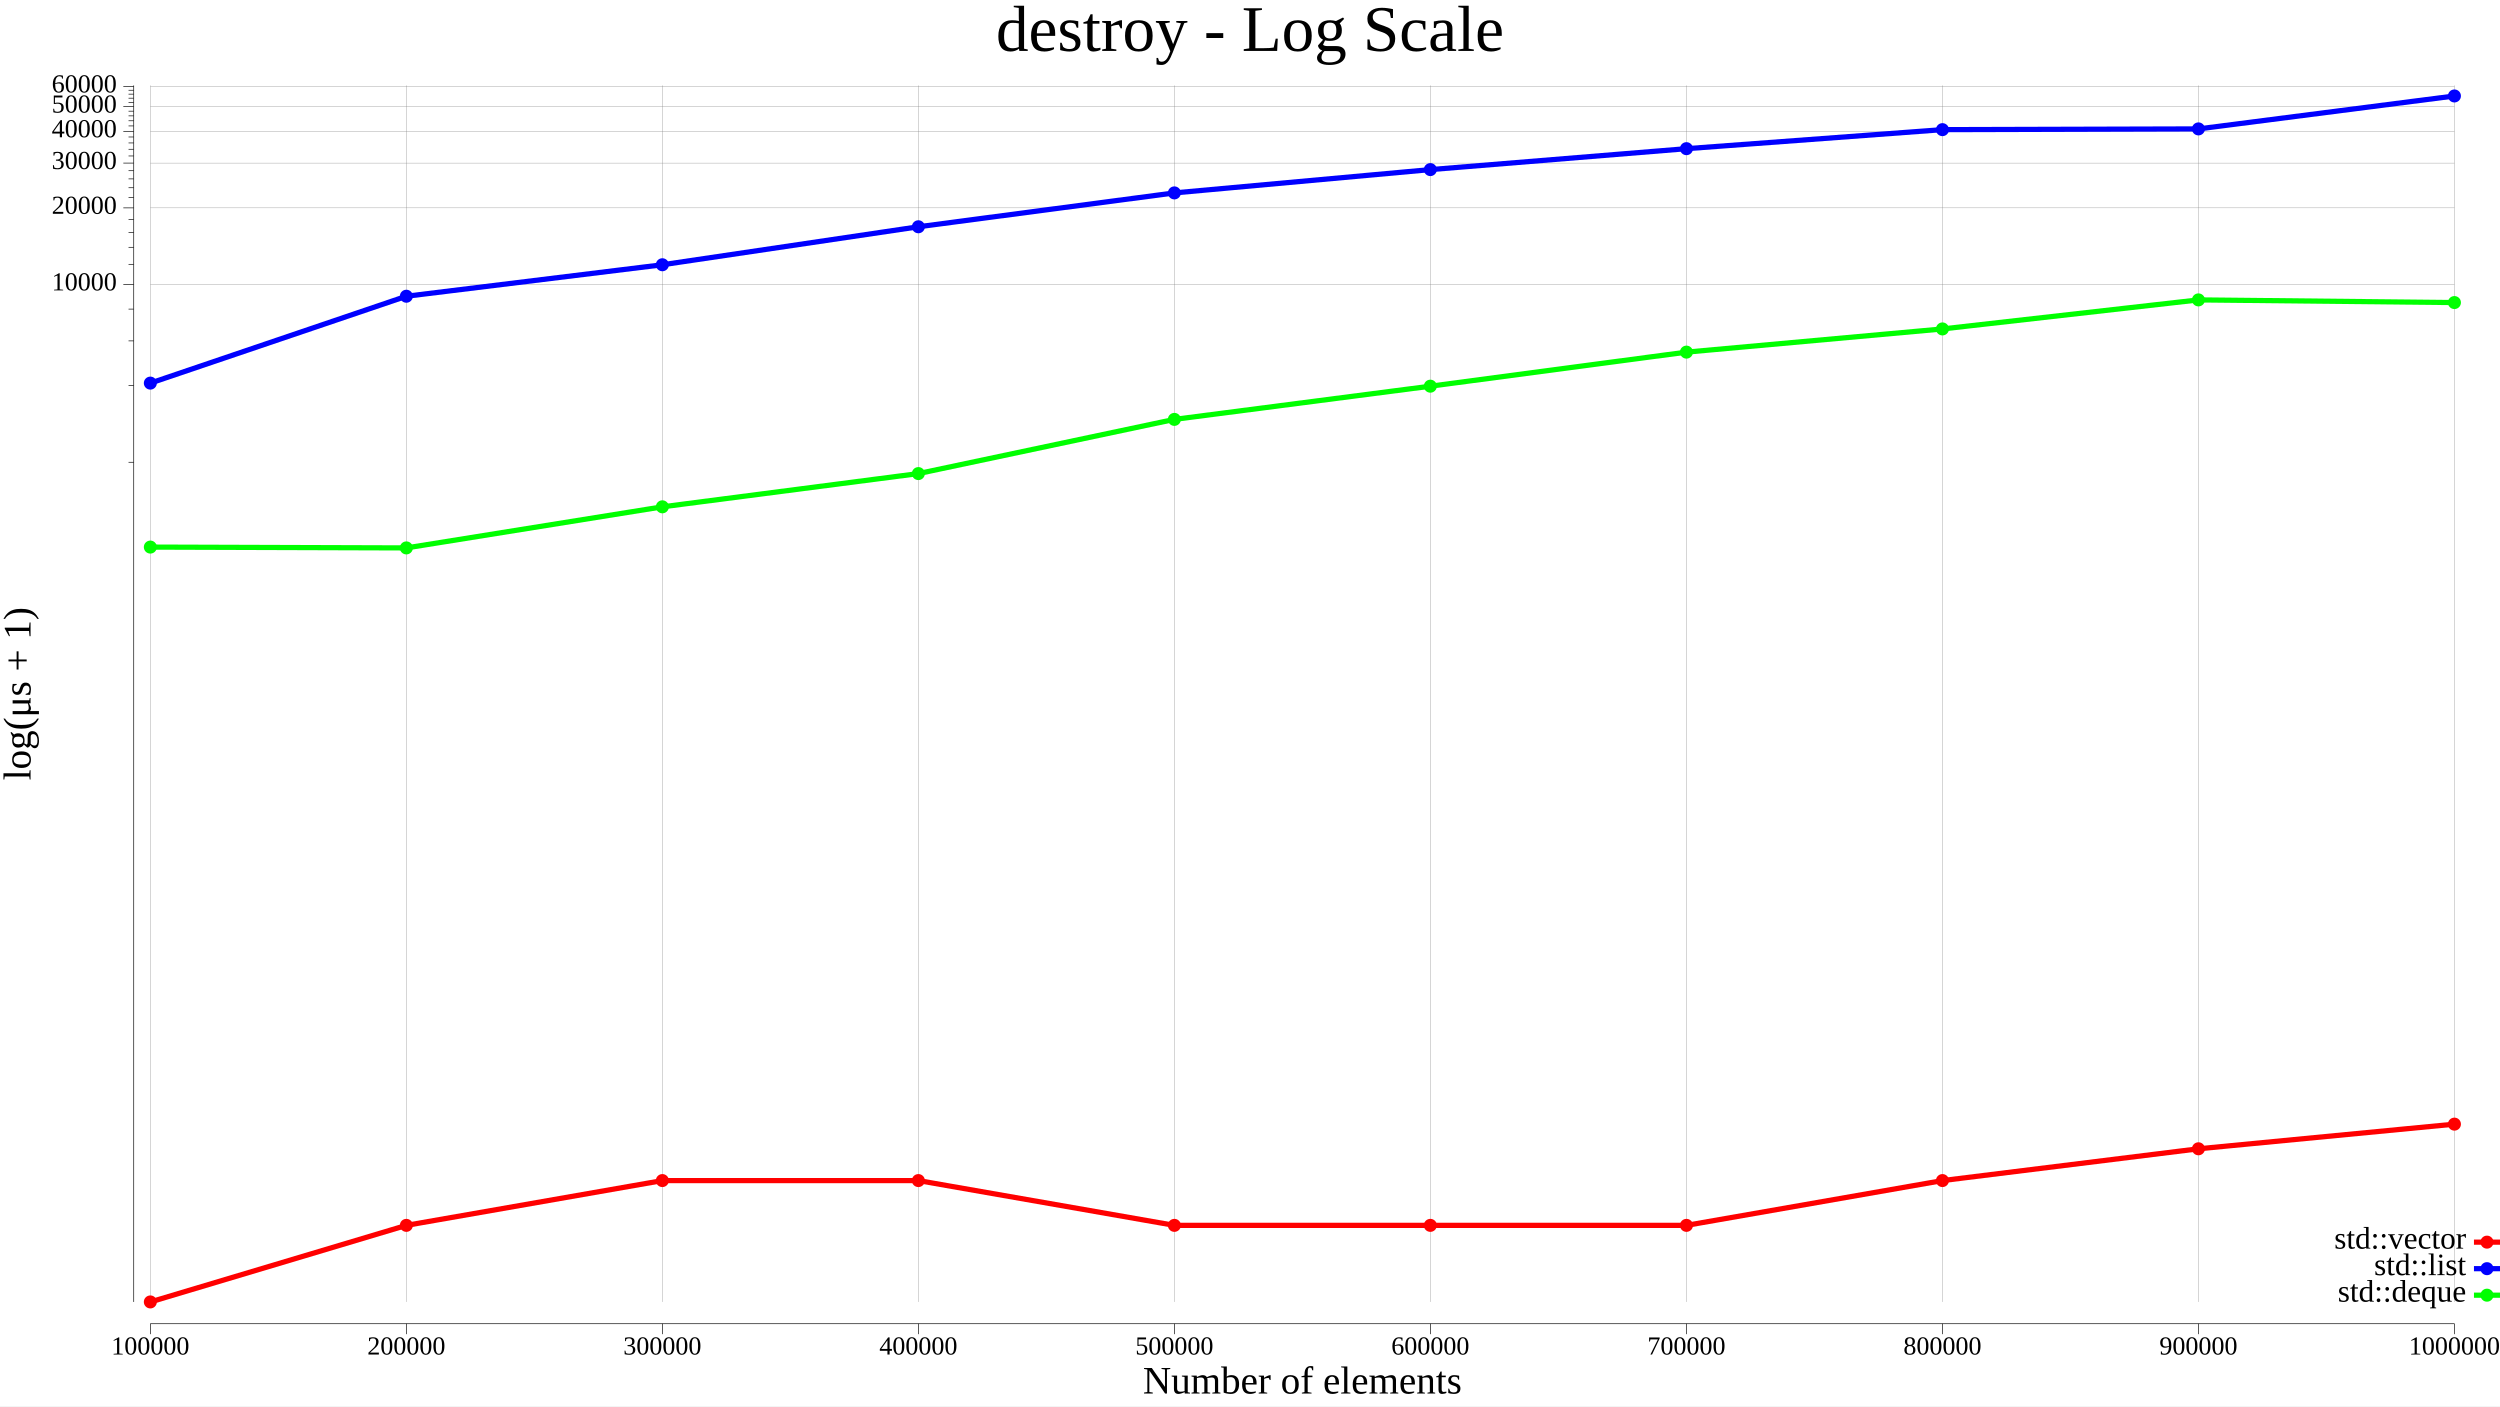
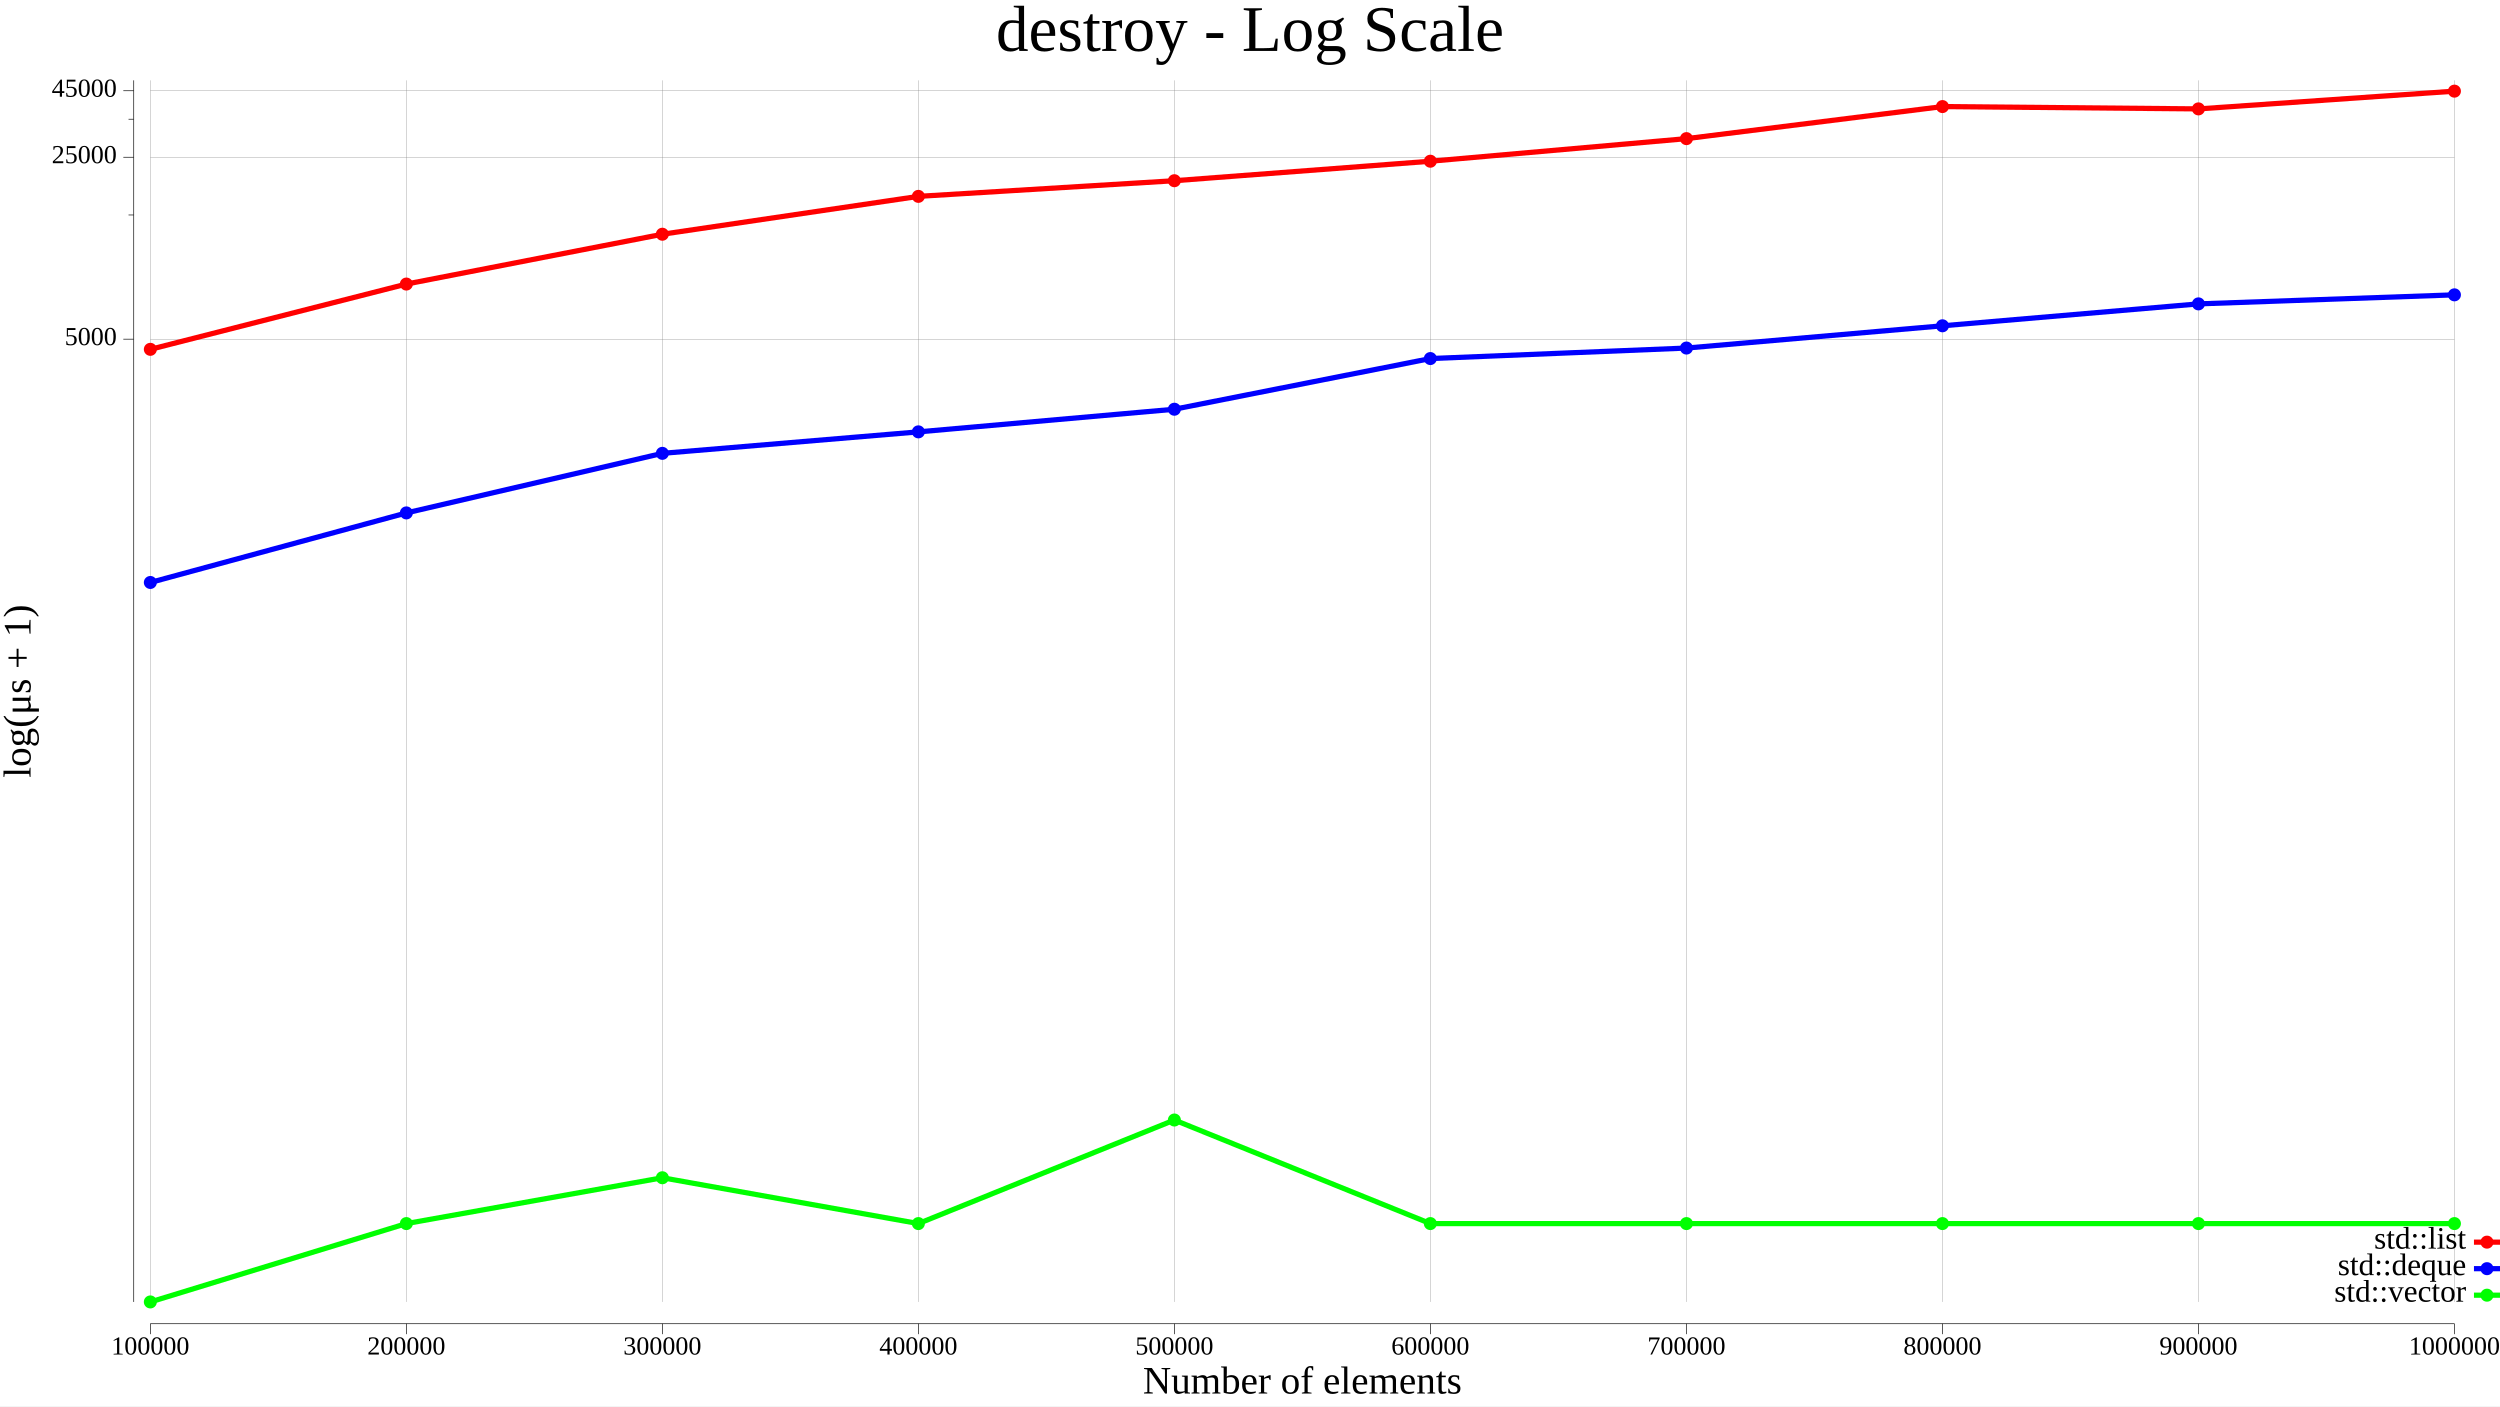
<svg xmlns="http://www.w3.org/2000/svg" width="1920pt" height="1080pt" viewBox="0 0 1920 1080">
  <g transform="scale(1, -1) translate(0, -1080)">
    <path d="M0,0L1920,0L1920,1080L0,1080Z" style="fill:#FFFFFF" />
    <text x="764.92" y="-1040.9" transform="scale(1, -1)" style="font-family:Liberation Serif;font-variant:normal;font-weight:normal;font-style:normal;font-size:50px">destroy - Log Scale</text>
    <text x="877.77" y="-9.756" transform="scale(1, -1)" style="font-family:Liberation Serif;font-variant:normal;font-weight:normal;font-style:normal;font-size:30px">Number of elements</text>
    <text x="85.462" y="-39.727" transform="scale(1, -1)" style="font-family:Liberation Serif;font-variant:normal;font-weight:normal;font-style:normal;font-size:20px">100000</text>
    <text x="282.08" y="-39.727" transform="scale(1, -1)" style="font-family:Liberation Serif;font-variant:normal;font-weight:normal;font-style:normal;font-size:20px">200000</text>
    <text x="478.69" y="-39.727" transform="scale(1, -1)" style="font-family:Liberation Serif;font-variant:normal;font-weight:normal;font-style:normal;font-size:20px">300000</text>
    <text x="675.31" y="-39.727" transform="scale(1, -1)" style="font-family:Liberation Serif;font-variant:normal;font-weight:normal;font-style:normal;font-size:20px">400000</text>
    <text x="871.92" y="-39.727" transform="scale(1, -1)" style="font-family:Liberation Serif;font-variant:normal;font-weight:normal;font-style:normal;font-size:20px">500000</text>
    <text x="1068.5" y="-39.727" transform="scale(1, -1)" style="font-family:Liberation Serif;font-variant:normal;font-weight:normal;font-style:normal;font-size:20px">600000</text>
    <text x="1265.2" y="-39.727" transform="scale(1, -1)" style="font-family:Liberation Serif;font-variant:normal;font-weight:normal;font-style:normal;font-size:20px">700000</text>
    <text x="1461.8" y="-39.727" transform="scale(1, -1)" style="font-family:Liberation Serif;font-variant:normal;font-weight:normal;font-style:normal;font-size:20px">800000</text>
    <text x="1658.4" y="-39.727" transform="scale(1, -1)" style="font-family:Liberation Serif;font-variant:normal;font-weight:normal;font-style:normal;font-size:20px">900000</text>
    <text x="1850" y="-39.727" transform="scale(1, -1)" style="font-family:Liberation Serif;font-variant:normal;font-weight:normal;font-style:normal;font-size:20px">1000000</text>
    <path d="M115.46,55.371L115.46,63.371" style="fill:none;stroke:#000000;stroke-width:0.5" />
    <path d="M312.08,55.371L312.08,63.371" style="fill:none;stroke:#000000;stroke-width:0.5" />
    <path d="M508.69,55.371L508.69,63.371" style="fill:none;stroke:#000000;stroke-width:0.5" />
    <path d="M705.31,55.371L705.31,63.371" style="fill:none;stroke:#000000;stroke-width:0.5" />
    <path d="M901.92,55.371L901.92,63.371" style="fill:none;stroke:#000000;stroke-width:0.5" />
    <path d="M1098.5,55.371L1098.5,63.371" style="fill:none;stroke:#000000;stroke-width:0.5" />
    <path d="M1295.2,55.371L1295.2,63.371" style="fill:none;stroke:#000000;stroke-width:0.5" />
    <path d="M1491.8,55.371L1491.8,63.371" style="fill:none;stroke:#000000;stroke-width:0.5" />
    <path d="M1688.4,55.371L1688.4,63.371" style="fill:none;stroke:#000000;stroke-width:0.5" />
    <path d="M1885,55.371L1885,63.371" style="fill:none;stroke:#000000;stroke-width:0.5" />
    <path d="M115.46,63.371L1885,63.371" style="fill:none;stroke:#000000;stroke-width:0.5" />
    <g transform="rotate(90)">
-       <text x="480.74" y="23.467" transform="scale(1, -1)" style="font-family:Liberation Serif;font-variant:normal;font-weight:normal;font-style:normal;font-size:30px">log(μs + 1)</text>
+       <text x="482.71" y="23.467" transform="scale(1, -1)" style="font-family:Liberation Serif;font-variant:normal;font-weight:normal;font-style:normal;font-size:30px">log(μs + 1)</text>
    </g>
-     <text x="39.712" y="-856.97" transform="scale(1, -1)" style="font-family:Liberation Serif;font-variant:normal;font-weight:normal;font-style:normal;font-size:20px">10000</text>
-     <text x="39.712" y="-915.78" transform="scale(1, -1)" style="font-family:Liberation Serif;font-variant:normal;font-weight:normal;font-style:normal;font-size:20px">20000</text>
-     <text x="39.712" y="-950.18" transform="scale(1, -1)" style="font-family:Liberation Serif;font-variant:normal;font-weight:normal;font-style:normal;font-size:20px">30000</text>
-     <text x="39.712" y="-974.58" transform="scale(1, -1)" style="font-family:Liberation Serif;font-variant:normal;font-weight:normal;font-style:normal;font-size:20px">40000</text>
-     <text x="39.712" y="-993.52" transform="scale(1, -1)" style="font-family:Liberation Serif;font-variant:normal;font-weight:normal;font-style:normal;font-size:20px">50000</text>
-     <text x="39.712" y="-1009" transform="scale(1, -1)" style="font-family:Liberation Serif;font-variant:normal;font-weight:normal;font-style:normal;font-size:20px">60000</text>
-     <path d="M94.712,861.54L102.71,861.54" style="fill:none;stroke:#000000;stroke-width:0.5" />
-     <path d="M94.712,920.35L102.71,920.35" style="fill:none;stroke:#000000;stroke-width:0.5" />
-     <path d="M94.712,954.75L102.71,954.75" style="fill:none;stroke:#000000;stroke-width:0.5" />
-     <path d="M94.712,979.15L102.71,979.15" style="fill:none;stroke:#000000;stroke-width:0.5" />
-     <path d="M94.712,998.09L102.71,998.09" style="fill:none;stroke:#000000;stroke-width:0.5" />
-     <path d="M94.712,1013.6L102.71,1013.6" style="fill:none;stroke:#000000;stroke-width:0.5" />
-     <path d="M98.712,724.99L102.71,724.99" style="fill:none;stroke:#000000;stroke-width:0.5" />
-     <path d="M98.712,783.8L102.71,783.8" style="fill:none;stroke:#000000;stroke-width:0.5" />
-     <path d="M98.712,818.2L102.71,818.2" style="fill:none;stroke:#000000;stroke-width:0.5" />
-     <path d="M98.712,842.61L102.71,842.61" style="fill:none;stroke:#000000;stroke-width:0.5" />
-     <path d="M98.712,877.01L102.71,877.01" style="fill:none;stroke:#000000;stroke-width:0.5" />
-     <path d="M98.712,890.08L102.71,890.08" style="fill:none;stroke:#000000;stroke-width:0.5" />
-     <path d="M98.712,901.41L102.71,901.41" style="fill:none;stroke:#000000;stroke-width:0.5" />
-     <path d="M98.712,911.41L102.71,911.41" style="fill:none;stroke:#000000;stroke-width:0.5" />
-     <path d="M98.712,928.43L102.71,928.43" style="fill:none;stroke:#000000;stroke-width:0.5" />
-     <path d="M98.712,935.81L102.71,935.81" style="fill:none;stroke:#000000;stroke-width:0.5" />
-     <path d="M98.712,942.61L102.71,942.61" style="fill:none;stroke:#000000;stroke-width:0.5" />
-     <path d="M98.712,948.89L102.71,948.89" style="fill:none;stroke:#000000;stroke-width:0.5" />
-     <path d="M98.712,960.22L102.71,960.22" style="fill:none;stroke:#000000;stroke-width:0.5" />
-     <path d="M98.712,965.37L102.71,965.37" style="fill:none;stroke:#000000;stroke-width:0.5" />
-     <path d="M98.712,970.22L102.71,970.22" style="fill:none;stroke:#000000;stroke-width:0.5" />
-     <path d="M98.712,974.8L102.71,974.8" style="fill:none;stroke:#000000;stroke-width:0.5" />
-     <path d="M98.712,983.29L102.71,983.29" style="fill:none;stroke:#000000;stroke-width:0.5" />
-     <path d="M98.712,987.24L102.71,987.24" style="fill:none;stroke:#000000;stroke-width:0.5" />
-     <path d="M98.712,991.01L102.71,991.01" style="fill:none;stroke:#000000;stroke-width:0.5" />
-     <path d="M98.712,994.62L102.71,994.62" style="fill:none;stroke:#000000;stroke-width:0.5" />
-     <path d="M98.712,1001.4L102.71,1001.4" style="fill:none;stroke:#000000;stroke-width:0.5" />
-     <path d="M98.712,1004.6L102.71,1004.6" style="fill:none;stroke:#000000;stroke-width:0.5" />
-     <path d="M98.712,1007.7L102.71,1007.7" style="fill:none;stroke:#000000;stroke-width:0.5" />
-     <path d="M98.712,1010.7L102.71,1010.7" style="fill:none;stroke:#000000;stroke-width:0.5" />
-     <path d="M102.71,80.11L102.71,1014.4" style="fill:none;stroke:#000000;stroke-width:0.5" />
-     <path d="M115.46,80.11L115.46,1014.4" style="fill:none;stroke:#808080;stroke-width:0.25" />
-     <path d="M312.08,80.11L312.08,1014.4" style="fill:none;stroke:#808080;stroke-width:0.25" />
-     <path d="M508.69,80.11L508.69,1014.4" style="fill:none;stroke:#808080;stroke-width:0.25" />
-     <path d="M705.31,80.11L705.31,1014.4" style="fill:none;stroke:#808080;stroke-width:0.25" />
-     <path d="M901.92,80.11L901.92,1014.4" style="fill:none;stroke:#808080;stroke-width:0.25" />
-     <path d="M1098.5,80.11L1098.5,1014.4" style="fill:none;stroke:#808080;stroke-width:0.25" />
-     <path d="M1295.2,80.11L1295.2,1014.4" style="fill:none;stroke:#808080;stroke-width:0.25" />
-     <path d="M1491.8,80.11L1491.8,1014.4" style="fill:none;stroke:#808080;stroke-width:0.25" />
-     <path d="M1688.4,80.11L1688.4,1014.4" style="fill:none;stroke:#808080;stroke-width:0.25" />
-     <path d="M1885,80.11L1885,1014.4" style="fill:none;stroke:#808080;stroke-width:0.25" />
-     <path d="M115.46,861.54L1885,861.54" style="fill:none;stroke:#808080;stroke-width:0.25" />
-     <path d="M115.46,920.35L1885,920.35" style="fill:none;stroke:#808080;stroke-width:0.25" />
-     <path d="M115.46,954.75L1885,954.75" style="fill:none;stroke:#808080;stroke-width:0.25" />
-     <path d="M115.46,979.15L1885,979.15" style="fill:none;stroke:#808080;stroke-width:0.25" />
-     <path d="M115.46,998.09L1885,998.09" style="fill:none;stroke:#808080;stroke-width:0.25" />
-     <path d="M115.46,1013.6L1885,1013.6" style="fill:none;stroke:#808080;stroke-width:0.25" />
-     <path d="M115.46,80.11L312.08,138.92L508.69,173.32L705.31,173.32L901.92,138.92L1098.5,138.92L1295.2,138.92L1491.8,173.32L1688.4,197.73L1885,216.66" style="fill:none;stroke:#FF0000;stroke-width:4" />
-     <path d="M120.46,80.11A5,5 0 1 1 110.46,80.11A5,5 0 1 1 120.46,80.11Z" style="fill:#FF0000" />
-     <path d="M317.08,138.92A5,5 0 1 1 307.08,138.92A5,5 0 1 1 317.08,138.92Z" style="fill:#FF0000" />
-     <path d="M513.69,173.32A5,5 0 1 1 503.69,173.32A5,5 0 1 1 513.69,173.32Z" style="fill:#FF0000" />
-     <path d="M710.31,173.32A5,5 0 1 1 700.31,173.32A5,5 0 1 1 710.31,173.32Z" style="fill:#FF0000" />
-     <path d="M906.92,138.92A5,5 0 1 1 896.92,138.92A5,5 0 1 1 906.92,138.92Z" style="fill:#FF0000" />
-     <path d="M1103.5,138.92A5,5 0 1 1 1093.5,138.92A5,5 0 1 1 1103.5,138.92Z" style="fill:#FF0000" />
-     <path d="M1300.2,138.92A5,5 0 1 1 1290.2,138.92A5,5 0 1 1 1300.2,138.92Z" style="fill:#FF0000" />
-     <path d="M1496.8,173.32A5,5 0 1 1 1486.8,173.32A5,5 0 1 1 1496.8,173.32Z" style="fill:#FF0000" />
-     <path d="M1693.4,197.73A5,5 0 1 1 1683.4,197.73A5,5 0 1 1 1693.4,197.73Z" style="fill:#FF0000" />
-     <path d="M1890,216.66A5,5 0 1 1 1880,216.66A5,5 0 1 1 1890,216.66Z" style="fill:#FF0000" />
-     <path d="M115.46,785.77L312.08,852.49L508.69,876.67L705.31,905.84L901.92,931.85L1098.5,949.75L1295.2,965.82L1491.8,980.43L1688.4,981L1885,1006.3" style="fill:none;stroke:#0000FF;stroke-width:4" />
-     <path d="M120.46,785.77A5,5 0 1 1 110.46,785.77A5,5 0 1 1 120.46,785.77Z" style="fill:#0000FF" />
-     <path d="M317.08,852.49A5,5 0 1 1 307.08,852.49A5,5 0 1 1 317.08,852.49Z" style="fill:#0000FF" />
-     <path d="M513.69,876.67A5,5 0 1 1 503.69,876.67A5,5 0 1 1 513.69,876.67Z" style="fill:#0000FF" />
-     <path d="M710.31,905.84A5,5 0 1 1 700.31,905.84A5,5 0 1 1 710.31,905.84Z" style="fill:#0000FF" />
-     <path d="M906.92,931.85A5,5 0 1 1 896.92,931.85A5,5 0 1 1 906.92,931.85Z" style="fill:#0000FF" />
-     <path d="M1103.5,949.75A5,5 0 1 1 1093.5,949.75A5,5 0 1 1 1103.5,949.75Z" style="fill:#0000FF" />
-     <path d="M1300.2,965.82A5,5 0 1 1 1290.2,965.82A5,5 0 1 1 1300.2,965.82Z" style="fill:#0000FF" />
-     <path d="M1496.8,980.43A5,5 0 1 1 1486.8,980.43A5,5 0 1 1 1496.8,980.43Z" style="fill:#0000FF" />
-     <path d="M1693.4,981A5,5 0 1 1 1683.4,981A5,5 0 1 1 1693.4,981Z" style="fill:#0000FF" />
-     <path d="M1890,1006.3A5,5 0 1 1 1880,1006.3A5,5 0 1 1 1890,1006.3Z" style="fill:#0000FF" />
-     <path d="M115.46,659.84L312.08,659.2L508.69,690.76L705.31,716.29L901.92,757.91L1098.5,783.41L1295.2,809.57L1491.8,827.38L1688.4,849.68L1885,847.63" style="fill:none;stroke:#00FF00;stroke-width:4" />
-     <path d="M120.46,659.84A5,5 0 1 1 110.46,659.84A5,5 0 1 1 120.46,659.84Z" style="fill:#00FF00" />
-     <path d="M317.08,659.2A5,5 0 1 1 307.08,659.2A5,5 0 1 1 317.08,659.2Z" style="fill:#00FF00" />
-     <path d="M513.69,690.76A5,5 0 1 1 503.69,690.76A5,5 0 1 1 513.69,690.76Z" style="fill:#00FF00" />
-     <path d="M710.31,716.29A5,5 0 1 1 700.31,716.29A5,5 0 1 1 710.31,716.29Z" style="fill:#00FF00" />
-     <path d="M906.92,757.91A5,5 0 1 1 896.92,757.91A5,5 0 1 1 906.92,757.91Z" style="fill:#00FF00" />
-     <path d="M1103.5,783.41A5,5 0 1 1 1093.5,783.41A5,5 0 1 1 1103.5,783.41Z" style="fill:#00FF00" />
-     <path d="M1300.2,809.57A5,5 0 1 1 1290.2,809.57A5,5 0 1 1 1300.2,809.57Z" style="fill:#00FF00" />
-     <path d="M1496.8,827.38A5,5 0 1 1 1486.8,827.38A5,5 0 1 1 1496.8,827.38Z" style="fill:#00FF00" />
-     <path d="M1693.4,849.68A5,5 0 1 1 1683.4,849.68A5,5 0 1 1 1693.4,849.68Z" style="fill:#00FF00" />
-     <path d="M1890,847.63A5,5 0 1 1 1880,847.63A5,5 0 1 1 1890,847.63Z" style="fill:#00FF00" />
+     <text x="49.712" y="-814.95" transform="scale(1, -1)" style="font-family:Liberation Serif;font-variant:normal;font-weight:normal;font-style:normal;font-size:20px">5000</text>
+     <text x="39.712" y="-954.67" transform="scale(1, -1)" style="font-family:Liberation Serif;font-variant:normal;font-weight:normal;font-style:normal;font-size:20px">25000</text>
+     <text x="39.712" y="-1005.7" transform="scale(1, -1)" style="font-family:Liberation Serif;font-variant:normal;font-weight:normal;font-style:normal;font-size:20px">45000</text>
+     <path d="M94.712,819.52L102.71,819.52" style="fill:none;stroke:#000000;stroke-width:0.5" />
+     <path d="M94.712,959.24L102.71,959.24" style="fill:none;stroke:#000000;stroke-width:0.5" />
+     <path d="M94.712,1010.3L102.71,1010.3" style="fill:none;stroke:#000000;stroke-width:0.5" />
+     <path d="M98.712,914.9L102.71,914.9" style="fill:none;stroke:#000000;stroke-width:0.5" />
+     <path d="M98.712,988.45L102.71,988.45" style="fill:none;stroke:#000000;stroke-width:0.5" />
+     <path d="M102.71,80.11L102.71,1018.3" style="fill:none;stroke:#000000;stroke-width:0.5" />
+     <path d="M115.46,80.11L115.46,1018.3" style="fill:none;stroke:#808080;stroke-width:0.25" />
+     <path d="M312.08,80.11L312.08,1018.3" style="fill:none;stroke:#808080;stroke-width:0.25" />
+     <path d="M508.69,80.11L508.69,1018.3" style="fill:none;stroke:#808080;stroke-width:0.25" />
+     <path d="M705.31,80.11L705.31,1018.3" style="fill:none;stroke:#808080;stroke-width:0.25" />
+     <path d="M901.92,80.11L901.92,1018.3" style="fill:none;stroke:#808080;stroke-width:0.25" />
+     <path d="M1098.5,80.11L1098.5,1018.3" style="fill:none;stroke:#808080;stroke-width:0.25" />
+     <path d="M1295.2,80.11L1295.2,1018.3" style="fill:none;stroke:#808080;stroke-width:0.25" />
+     <path d="M1491.8,80.11L1491.8,1018.3" style="fill:none;stroke:#808080;stroke-width:0.25" />
+     <path d="M1688.4,80.11L1688.4,1018.3" style="fill:none;stroke:#808080;stroke-width:0.25" />
+     <path d="M1885,80.11L1885,1018.3" style="fill:none;stroke:#808080;stroke-width:0.25" />
+     <path d="M115.46,819.52L1885,819.52" style="fill:none;stroke:#808080;stroke-width:0.25" />
+     <path d="M115.46,959.24L1885,959.24" style="fill:none;stroke:#808080;stroke-width:0.25" />
+     <path d="M115.46,1010.3L1885,1010.3" style="fill:none;stroke:#808080;stroke-width:0.25" />
+     <path d="M115.46,811.71L312.08,861.84L508.69,900.11L705.31,929.19L901.92,941.21L1098.5,956.18L1295.2,973.53L1491.8,998.15L1688.4,996.37L1885,1010" style="fill:none;stroke:#FF0000;stroke-width:4" />
+     <path d="M120.46,811.71A5,5 0 1 1 110.46,811.71A5,5 0 1 1 120.46,811.71Z" style="fill:#FF0000" />
+     <path d="M317.08,861.84A5,5 0 1 1 307.08,861.84A5,5 0 1 1 317.08,861.84Z" style="fill:#FF0000" />
+     <path d="M513.69,900.11A5,5 0 1 1 503.69,900.11A5,5 0 1 1 513.69,900.11Z" style="fill:#FF0000" />
+     <path d="M710.31,929.19A5,5 0 1 1 700.31,929.19A5,5 0 1 1 710.31,929.19Z" style="fill:#FF0000" />
+     <path d="M906.92,941.21A5,5 0 1 1 896.92,941.21A5,5 0 1 1 906.92,941.21Z" style="fill:#FF0000" />
+     <path d="M1103.5,956.18A5,5 0 1 1 1093.5,956.18A5,5 0 1 1 1103.5,956.18Z" style="fill:#FF0000" />
+     <path d="M1300.2,973.53A5,5 0 1 1 1290.2,973.53A5,5 0 1 1 1300.2,973.53Z" style="fill:#FF0000" />
+     <path d="M1496.8,998.15A5,5 0 1 1 1486.8,998.15A5,5 0 1 1 1496.8,998.15Z" style="fill:#FF0000" />
+     <path d="M1693.4,996.37A5,5 0 1 1 1683.4,996.37A5,5 0 1 1 1693.4,996.37Z" style="fill:#FF0000" />
+     <path d="M1890,1010A5,5 0 1 1 1880,1010A5,5 0 1 1 1890,1010Z" style="fill:#FF0000" />
+     <path d="M115.46,632.66L312.08,686.08L508.69,731.83L705.31,748.33L901.92,765.71L1098.5,804.63L1295.2,812.7L1491.8,829.79L1688.4,846.62L1885,853.56" style="fill:none;stroke:#0000FF;stroke-width:4" />
+     <path d="M120.46,632.66A5,5 0 1 1 110.46,632.66A5,5 0 1 1 120.46,632.66Z" style="fill:#0000FF" />
+     <path d="M317.08,686.08A5,5 0 1 1 307.08,686.08A5,5 0 1 1 317.08,686.08Z" style="fill:#0000FF" />
+     <path d="M513.69,731.83A5,5 0 1 1 503.69,731.83A5,5 0 1 1 513.69,731.83Z" style="fill:#0000FF" />
+     <path d="M710.31,748.33A5,5 0 1 1 700.31,748.33A5,5 0 1 1 710.31,748.33Z" style="fill:#0000FF" />
+     <path d="M906.92,765.71A5,5 0 1 1 896.92,765.71A5,5 0 1 1 906.92,765.71Z" style="fill:#0000FF" />
+     <path d="M1103.5,804.63A5,5 0 1 1 1093.5,804.63A5,5 0 1 1 1103.5,804.63Z" style="fill:#0000FF" />
+     <path d="M1300.2,812.7A5,5 0 1 1 1290.2,812.7A5,5 0 1 1 1300.2,812.7Z" style="fill:#0000FF" />
+     <path d="M1496.8,829.79A5,5 0 1 1 1486.8,829.79A5,5 0 1 1 1496.8,829.79Z" style="fill:#0000FF" />
+     <path d="M1693.4,846.62A5,5 0 1 1 1683.4,846.62A5,5 0 1 1 1693.4,846.62Z" style="fill:#0000FF" />
+     <path d="M1890,853.56A5,5 0 1 1 1880,853.56A5,5 0 1 1 1890,853.56Z" style="fill:#0000FF" />
+     <path d="M115.46,80.11L312.08,140.29L508.69,175.49L705.31,140.29L901.92,219.83L1098.5,140.29L1295.2,140.29L1491.8,140.29L1688.4,140.29L1885,140.29" style="fill:none;stroke:#00FF00;stroke-width:4" />
+     <path d="M120.46,80.11A5,5 0 1 1 110.46,80.11A5,5 0 1 1 120.46,80.11Z" style="fill:#00FF00" />
+     <path d="M317.08,140.29A5,5 0 1 1 307.08,140.29A5,5 0 1 1 317.08,140.29Z" style="fill:#00FF00" />
+     <path d="M513.69,175.49A5,5 0 1 1 503.69,175.49A5,5 0 1 1 513.69,175.49Z" style="fill:#00FF00" />
+     <path d="M710.31,140.29A5,5 0 1 1 700.31,140.29A5,5 0 1 1 710.31,140.29Z" style="fill:#00FF00" />
+     <path d="M906.92,219.83A5,5 0 1 1 896.92,219.83A5,5 0 1 1 906.92,219.83Z" style="fill:#00FF00" />
+     <path d="M1103.5,140.29A5,5 0 1 1 1093.5,140.29A5,5 0 1 1 1103.5,140.29Z" style="fill:#00FF00" />
+     <path d="M1300.2,140.29A5,5 0 1 1 1290.2,140.29A5,5 0 1 1 1300.2,140.29Z" style="fill:#00FF00" />
+     <path d="M1496.8,140.29A5,5 0 1 1 1486.8,140.29A5,5 0 1 1 1496.8,140.29Z" style="fill:#00FF00" />
+     <path d="M1693.4,140.29A5,5 0 1 1 1683.4,140.29A5,5 0 1 1 1693.4,140.29Z" style="fill:#00FF00" />
+     <path d="M1890,140.29A5,5 0 1 1 1880,140.29A5,5 0 1 1 1890,140.29Z" style="fill:#00FF00" />
    <path d="M1900,126.03L1920,126.03" style="fill:none;stroke:#FF0000;stroke-width:4" />
    <path d="M1915,126.03A5,5 0 1 1 1905,126.03A5,5 0 1 1 1915,126.03Z" style="fill:#FF0000" />
-     <text x="1792.7" y="-121.05" transform="scale(1, -1)" style="font-family:Liberation Serif;font-variant:normal;font-weight:normal;font-style:normal;font-size:24px">std::vector</text>
+     <text x="1823.3" y="-121.05" transform="scale(1, -1)" style="font-family:Liberation Serif;font-variant:normal;font-weight:normal;font-style:normal;font-size:24px">std::list</text>
    <path d="M1900,105.66L1920,105.66" style="fill:none;stroke:#0000FF;stroke-width:4" />
    <path d="M1915,105.66A5,5 0 1 1 1905,105.66A5,5 0 1 1 1915,105.66Z" style="fill:#0000FF" />
-     <text x="1823.3" y="-100.69" transform="scale(1, -1)" style="font-family:Liberation Serif;font-variant:normal;font-weight:normal;font-style:normal;font-size:24px">std::list</text>
+     <text x="1795.4" y="-100.69" transform="scale(1, -1)" style="font-family:Liberation Serif;font-variant:normal;font-weight:normal;font-style:normal;font-size:24px">std::deque</text>
    <path d="M1900,85.294L1920,85.294" style="fill:none;stroke:#00FF00;stroke-width:4" />
    <path d="M1915,85.294A5,5 0 1 1 1905,85.294A5,5 0 1 1 1915,85.294Z" style="fill:#00FF00" />
-     <text x="1795.4" y="-80.319" transform="scale(1, -1)" style="font-family:Liberation Serif;font-variant:normal;font-weight:normal;font-style:normal;font-size:24px">std::deque</text>
+     <text x="1792.7" y="-80.319" transform="scale(1, -1)" style="font-family:Liberation Serif;font-variant:normal;font-weight:normal;font-style:normal;font-size:24px">std::vector</text>
  </g>
</svg>
